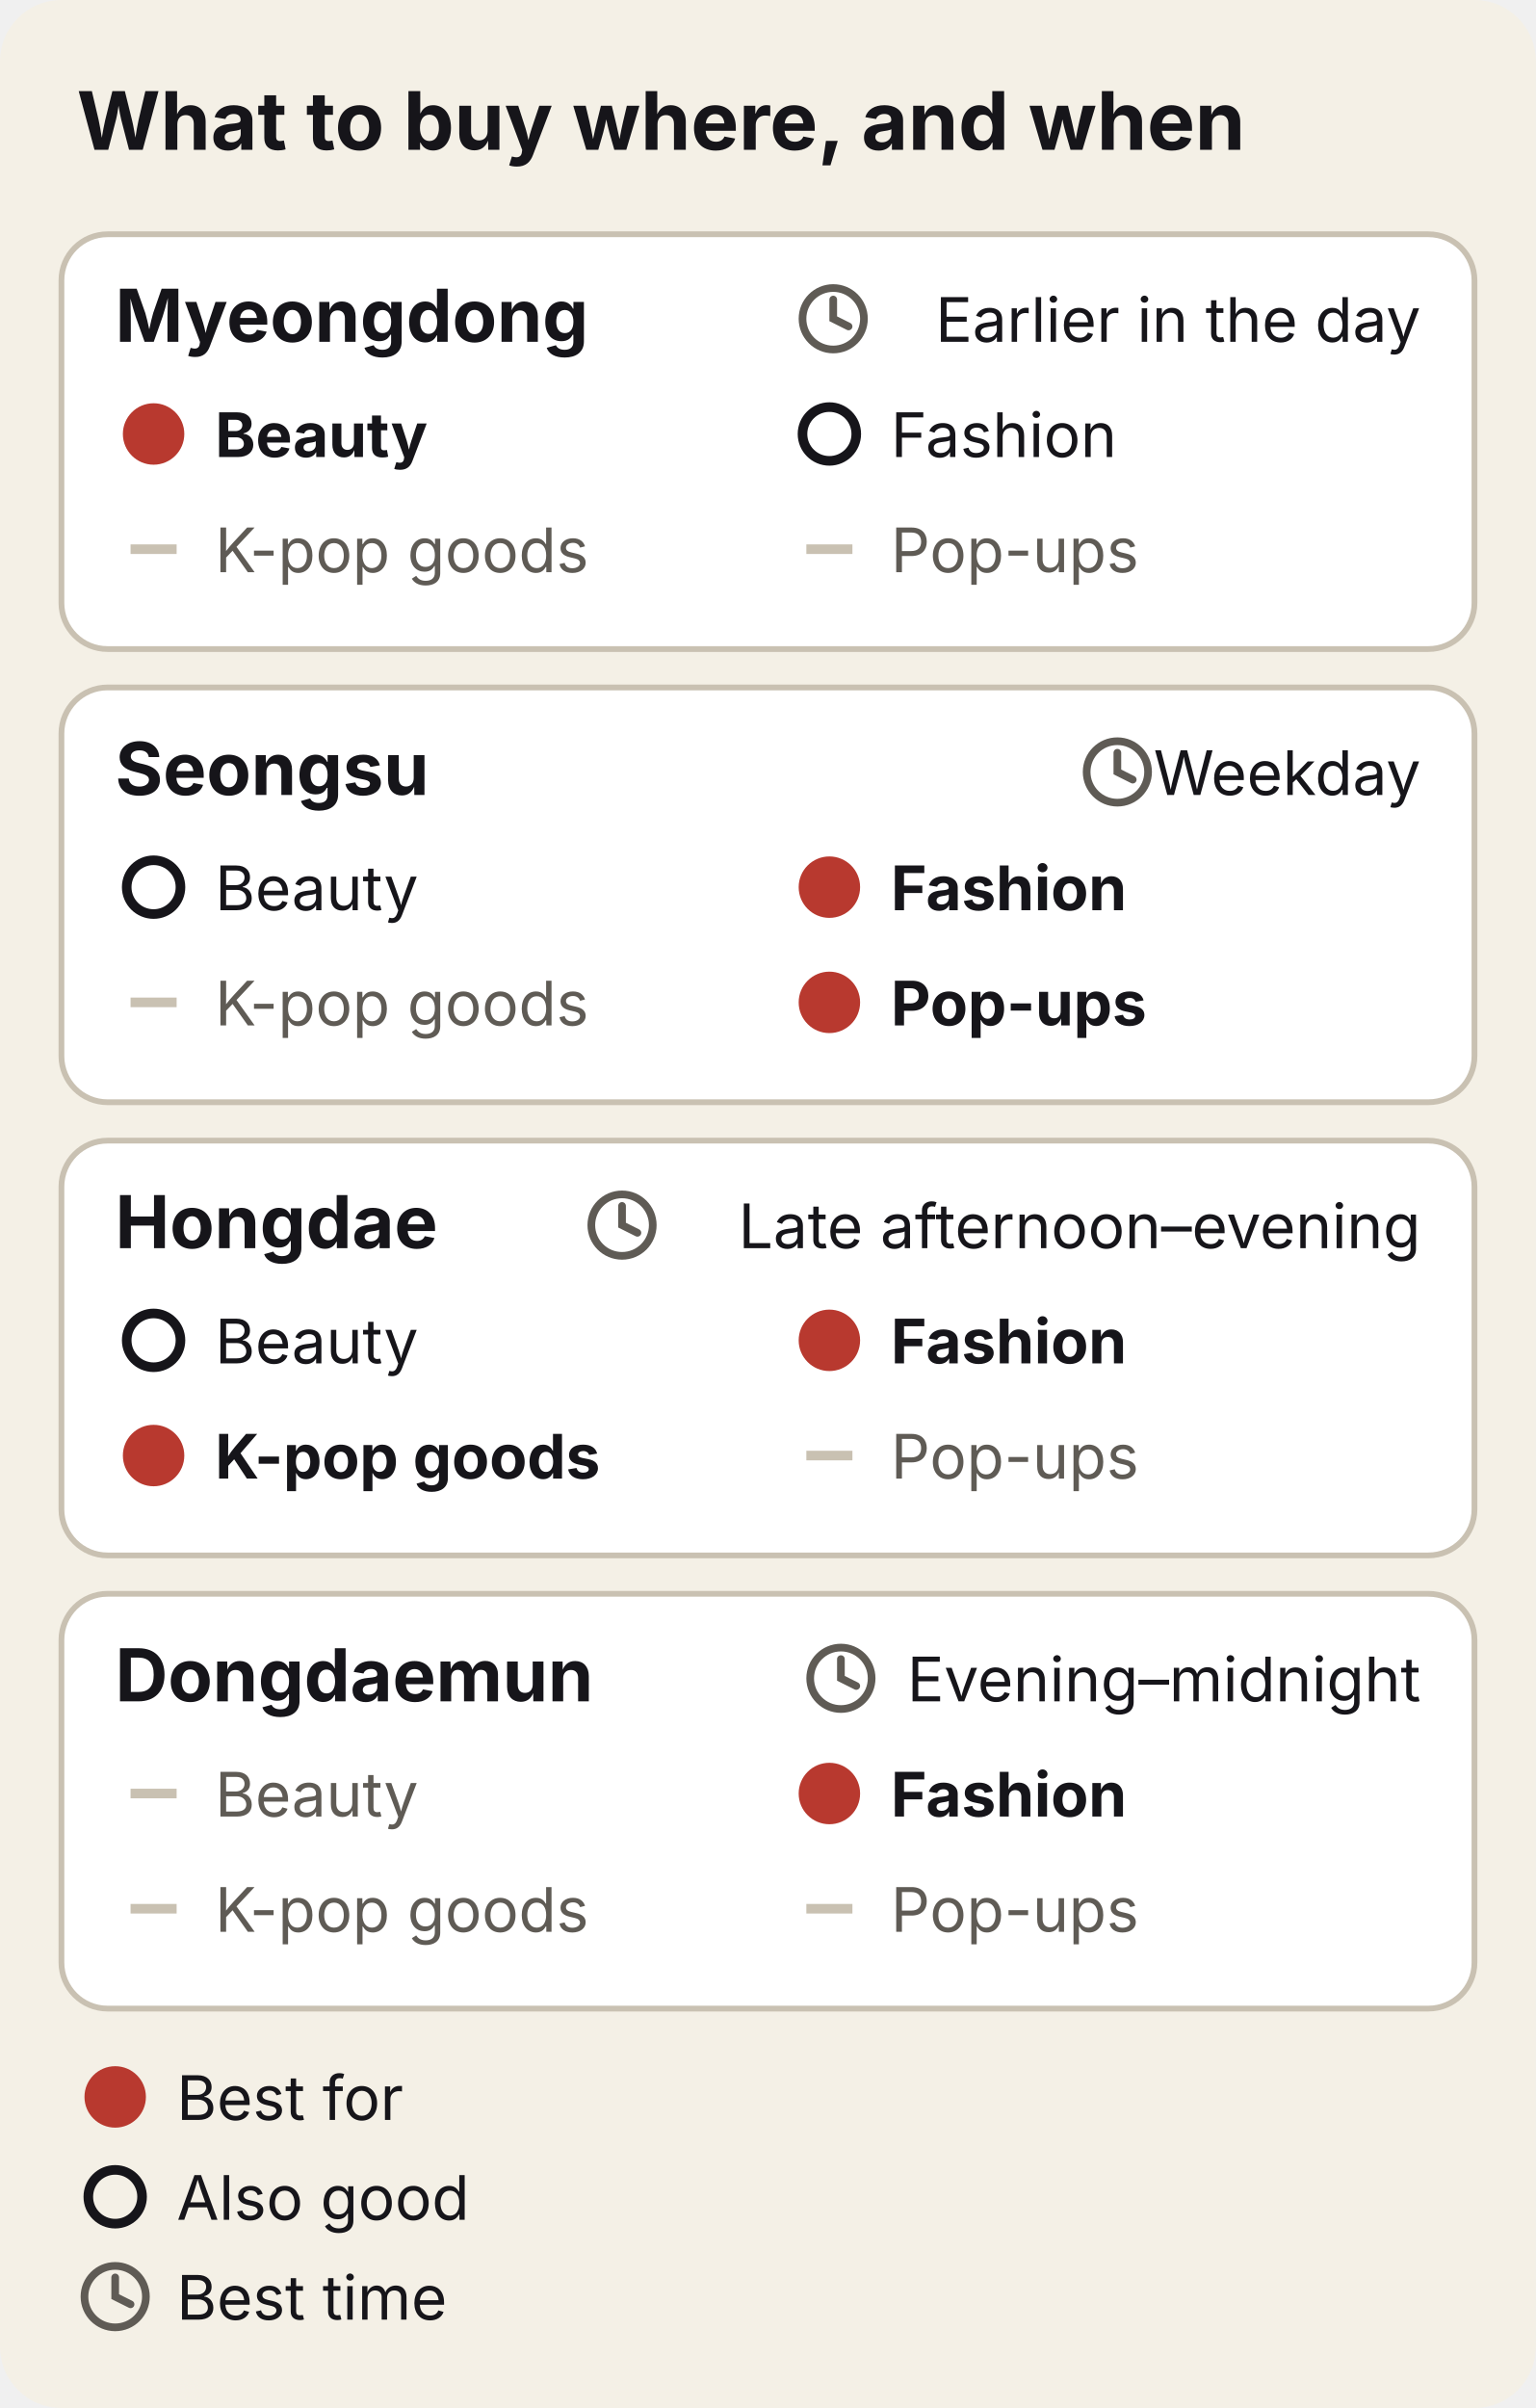
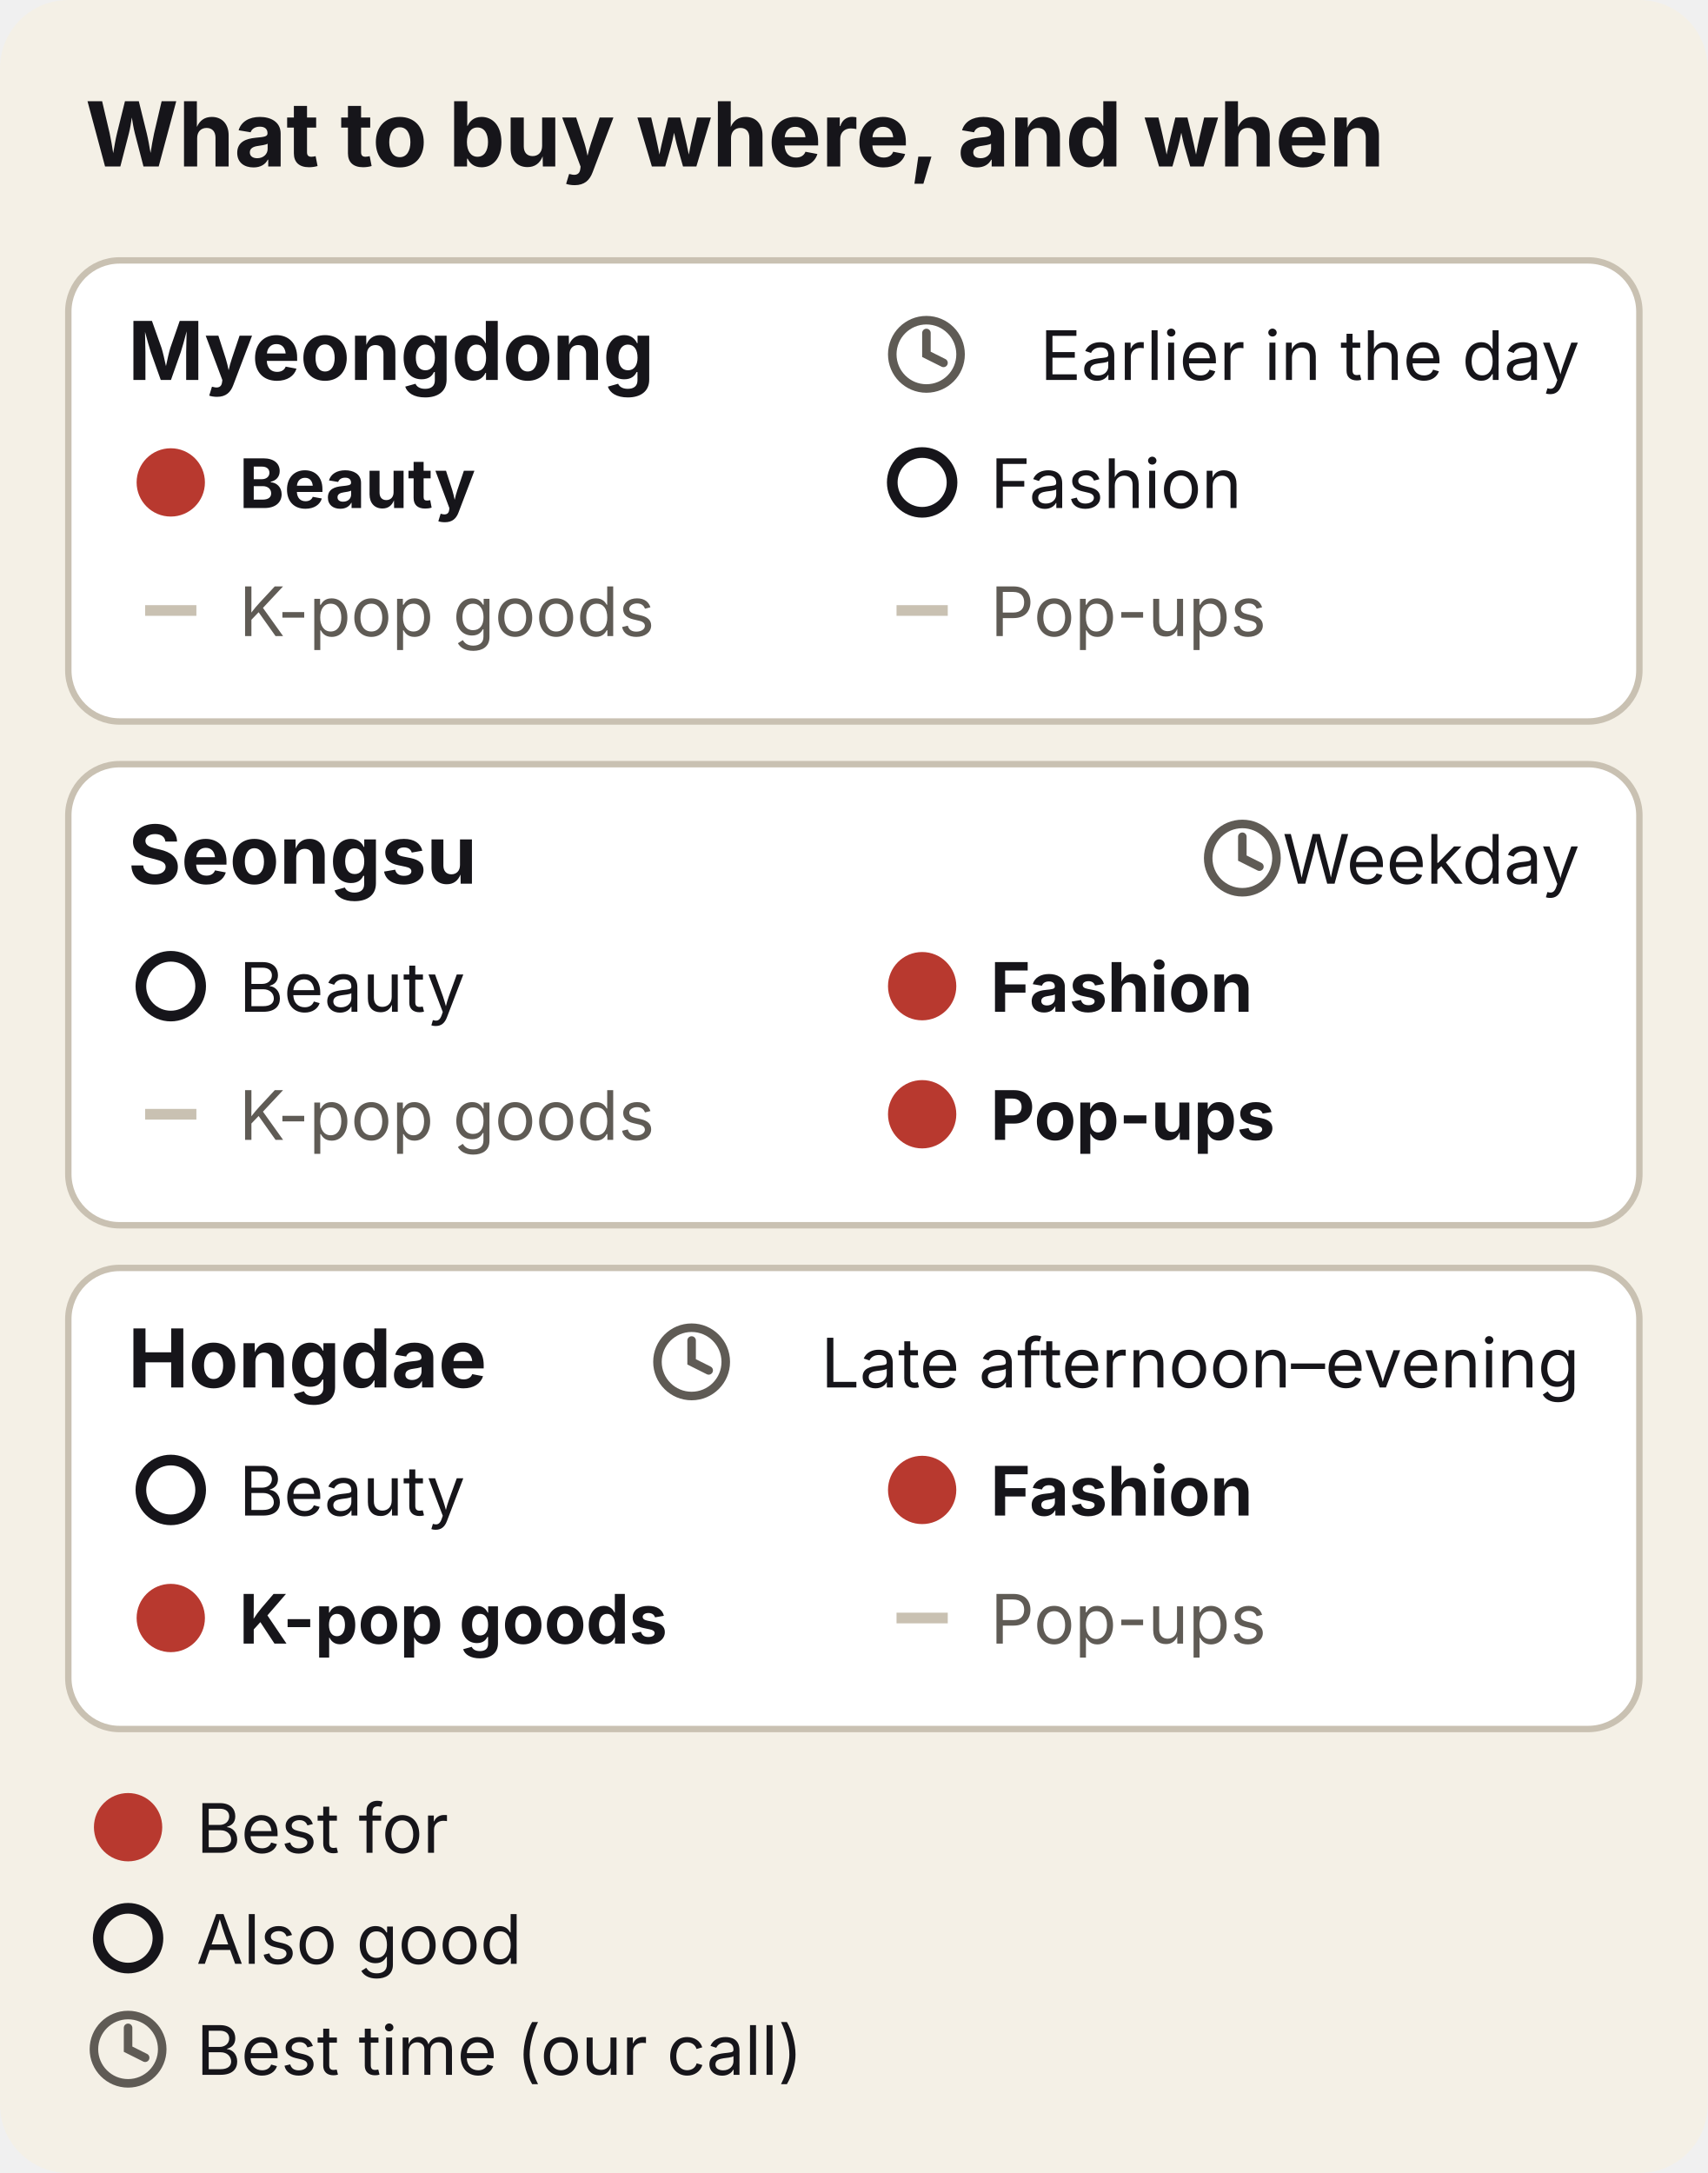
- <svg xmlns="http://www.w3.org/2000/svg" viewBox="0 0 400 627" role="img" aria-label="What to buy where, and when" font-family="system-ui, -apple-system, &quot;Noto Sans KR&quot;, &quot;Noto Sans JP&quot;, &quot;Noto Sans TC&quot;, sans-serif">
-   <rect width="400" height="627" rx="16" fill="#f4f0e6" />
+ <svg xmlns="http://www.w3.org/2000/svg" viewBox="0 0 400 509" role="img" aria-label="What to buy where, and when" font-family="system-ui, -apple-system, &quot;Noto Sans KR&quot;, &quot;Noto Sans JP&quot;, &quot;Noto Sans TC&quot;, sans-serif">
+   <rect width="400" height="509" rx="16" fill="#f4f0e6" />
  <defs>
    <marker id="ah" viewBox="0 0 10 10" refX="9" refY="5" markerWidth="7" markerHeight="7" orient="auto-start-reverse">
      <path d="M0,0 L10,5 L0,10 z" fill="#16151a" />
    </marker>
  </defs>
  <text x="20" y="39" font-size="21" fill="#16151a" font-weight="bold" text-anchor="start">What to buy where, and when</text>
  <rect x="16" y="61" width="368" height="108" rx="12" fill="#ffffff" stroke="#c9c1b2" stroke-width="1.5" />
  <text x="30" y="89" font-size="19" fill="#16151a" font-weight="bold" text-anchor="start">Myeongdong</text>
  <circle cx="217" cy="83" r="8" fill="none" stroke="#5f5b55" stroke-width="2" />
  <path d="M217,78 L217,83 L221,85" fill="none" stroke="#5f5b55" stroke-width="2" stroke-linecap="round" />
  <text x="370" y="89" font-size="16" fill="#16151a" text-anchor="end">Earlier in the day</text>
  <circle cx="40" cy="113" r="8" fill="#b8392f" />
  <text x="56" y="119" font-size="16" fill="#16151a" font-weight="bold" text-anchor="start">Beauty</text>
  <circle cx="216" cy="113" r="7" fill="none" stroke="#16151a" stroke-width="2.5" />
  <text x="232" y="119" font-size="16" fill="#16151a" text-anchor="start">Fashion</text>
  <line x1="34" y1="143" x2="46" y2="143" stroke="#c9c1b2" stroke-width="2.5" />
  <text x="56" y="149" font-size="16" fill="#5f5b55" text-anchor="start">K-pop goods</text>
  <line x1="210" y1="143" x2="222" y2="143" stroke="#c9c1b2" stroke-width="2.5" />
  <text x="232" y="149" font-size="16" fill="#5f5b55" text-anchor="start">Pop-ups</text>
  <rect x="16" y="179" width="368" height="108" rx="12" fill="#ffffff" stroke="#c9c1b2" stroke-width="1.5" />
  <text x="30" y="207" font-size="19" fill="#16151a" font-weight="bold" text-anchor="start">Seongsu</text>
  <circle cx="291" cy="201" r="8" fill="none" stroke="#5f5b55" stroke-width="2" />
  <path d="M291,196 L291,201 L295,203" fill="none" stroke="#5f5b55" stroke-width="2" stroke-linecap="round" />
  <text x="370" y="207" font-size="16" fill="#16151a" text-anchor="end">Weekday</text>
  <circle cx="40" cy="231" r="7" fill="none" stroke="#16151a" stroke-width="2.5" />
  <text x="56" y="237" font-size="16" fill="#16151a" text-anchor="start">Beauty</text>
  <circle cx="216" cy="231" r="8" fill="#b8392f" />
  <text x="232" y="237" font-size="16" fill="#16151a" font-weight="bold" text-anchor="start">Fashion</text>
  <line x1="34" y1="261" x2="46" y2="261" stroke="#c9c1b2" stroke-width="2.5" />
  <text x="56" y="267" font-size="16" fill="#5f5b55" text-anchor="start">K-pop goods</text>
  <circle cx="216" cy="261" r="8" fill="#b8392f" />
  <text x="232" y="267" font-size="16" fill="#16151a" font-weight="bold" text-anchor="start">Pop-ups</text>
  <rect x="16" y="297" width="368" height="108" rx="12" fill="#ffffff" stroke="#c9c1b2" stroke-width="1.5" />
  <text x="30" y="325" font-size="19" fill="#16151a" font-weight="bold" text-anchor="start">Hongdae</text>
  <circle cx="162" cy="319" r="8" fill="none" stroke="#5f5b55" stroke-width="2" />
  <path d="M162,314 L162,319 L166,321" fill="none" stroke="#5f5b55" stroke-width="2" stroke-linecap="round" />
  <text x="370" y="325" font-size="16" fill="#16151a" text-anchor="end">Late afternoon–evening</text>
  <circle cx="40" cy="349" r="7" fill="none" stroke="#16151a" stroke-width="2.5" />
  <text x="56" y="355" font-size="16" fill="#16151a" text-anchor="start">Beauty</text>
  <circle cx="216" cy="349" r="8" fill="#b8392f" />
  <text x="232" y="355" font-size="16" fill="#16151a" font-weight="bold" text-anchor="start">Fashion</text>
  <circle cx="40" cy="379" r="8" fill="#b8392f" />
  <text x="56" y="385" font-size="16" fill="#16151a" font-weight="bold" text-anchor="start">K-pop goods</text>
  <line x1="210" y1="379" x2="222" y2="379" stroke="#c9c1b2" stroke-width="2.5" />
  <text x="232" y="385" font-size="16" fill="#5f5b55" text-anchor="start">Pop-ups</text>
-   <rect x="16" y="415" width="368" height="108" rx="12" fill="#ffffff" stroke="#c9c1b2" stroke-width="1.5" />
-   <text x="30" y="443" font-size="19" fill="#16151a" font-weight="bold" text-anchor="start">Dongdaemun</text>
-   <circle cx="219" cy="437" r="8" fill="none" stroke="#5f5b55" stroke-width="2" />
-   <path d="M219,432 L219,437 L223,439" fill="none" stroke="#5f5b55" stroke-width="2" stroke-linecap="round" />
-   <text x="370" y="443" font-size="16" fill="#16151a" text-anchor="end">Evening–midnight</text>
-   <line x1="34" y1="467" x2="46" y2="467" stroke="#c9c1b2" stroke-width="2.5" />
-   <text x="56" y="473" font-size="16" fill="#5f5b55" text-anchor="start">Beauty</text>
-   <circle cx="216" cy="467" r="8" fill="#b8392f" />
-   <text x="232" y="473" font-size="16" fill="#16151a" font-weight="bold" text-anchor="start">Fashion</text>
-   <line x1="34" y1="497" x2="46" y2="497" stroke="#c9c1b2" stroke-width="2.5" />
-   <text x="56" y="503" font-size="16" fill="#5f5b55" text-anchor="start">K-pop goods</text>
-   <line x1="210" y1="497" x2="222" y2="497" stroke="#c9c1b2" stroke-width="2.5" />
-   <text x="232" y="503" font-size="16" fill="#5f5b55" text-anchor="start">Pop-ups</text>
-   <circle cx="30" cy="546" r="8" fill="#b8392f" />
-   <text x="46" y="552" font-size="16" fill="#16151a" text-anchor="start">Best for</text>
-   <circle cx="30" cy="572" r="7" fill="none" stroke="#16151a" stroke-width="2.5" />
-   <text x="46" y="578" font-size="16" fill="#16151a" text-anchor="start">Also good</text>
-   <circle cx="30" cy="598" r="8" fill="none" stroke="#5f5b55" stroke-width="2" />
-   <path d="M30,593 L30,598 L34,600" fill="none" stroke="#5f5b55" stroke-width="2" stroke-linecap="round" />
-   <text x="46" y="604" font-size="16" fill="#16151a" text-anchor="start">Best time</text>
+   <circle cx="30" cy="428" r="8" fill="#b8392f" />
+   <text x="46" y="434" font-size="16" fill="#16151a" text-anchor="start">Best for</text>
+   <circle cx="30" cy="454" r="7" fill="none" stroke="#16151a" stroke-width="2.5" />
+   <text x="46" y="460" font-size="16" fill="#16151a" text-anchor="start">Also good</text>
+   <circle cx="30" cy="480" r="8" fill="none" stroke="#5f5b55" stroke-width="2" />
+   <path d="M30,475 L30,480 L34,482" fill="none" stroke="#5f5b55" stroke-width="2" stroke-linecap="round" />
+   <text x="46" y="486" font-size="16" fill="#16151a" text-anchor="start">Best time (our call)</text>
</svg>
